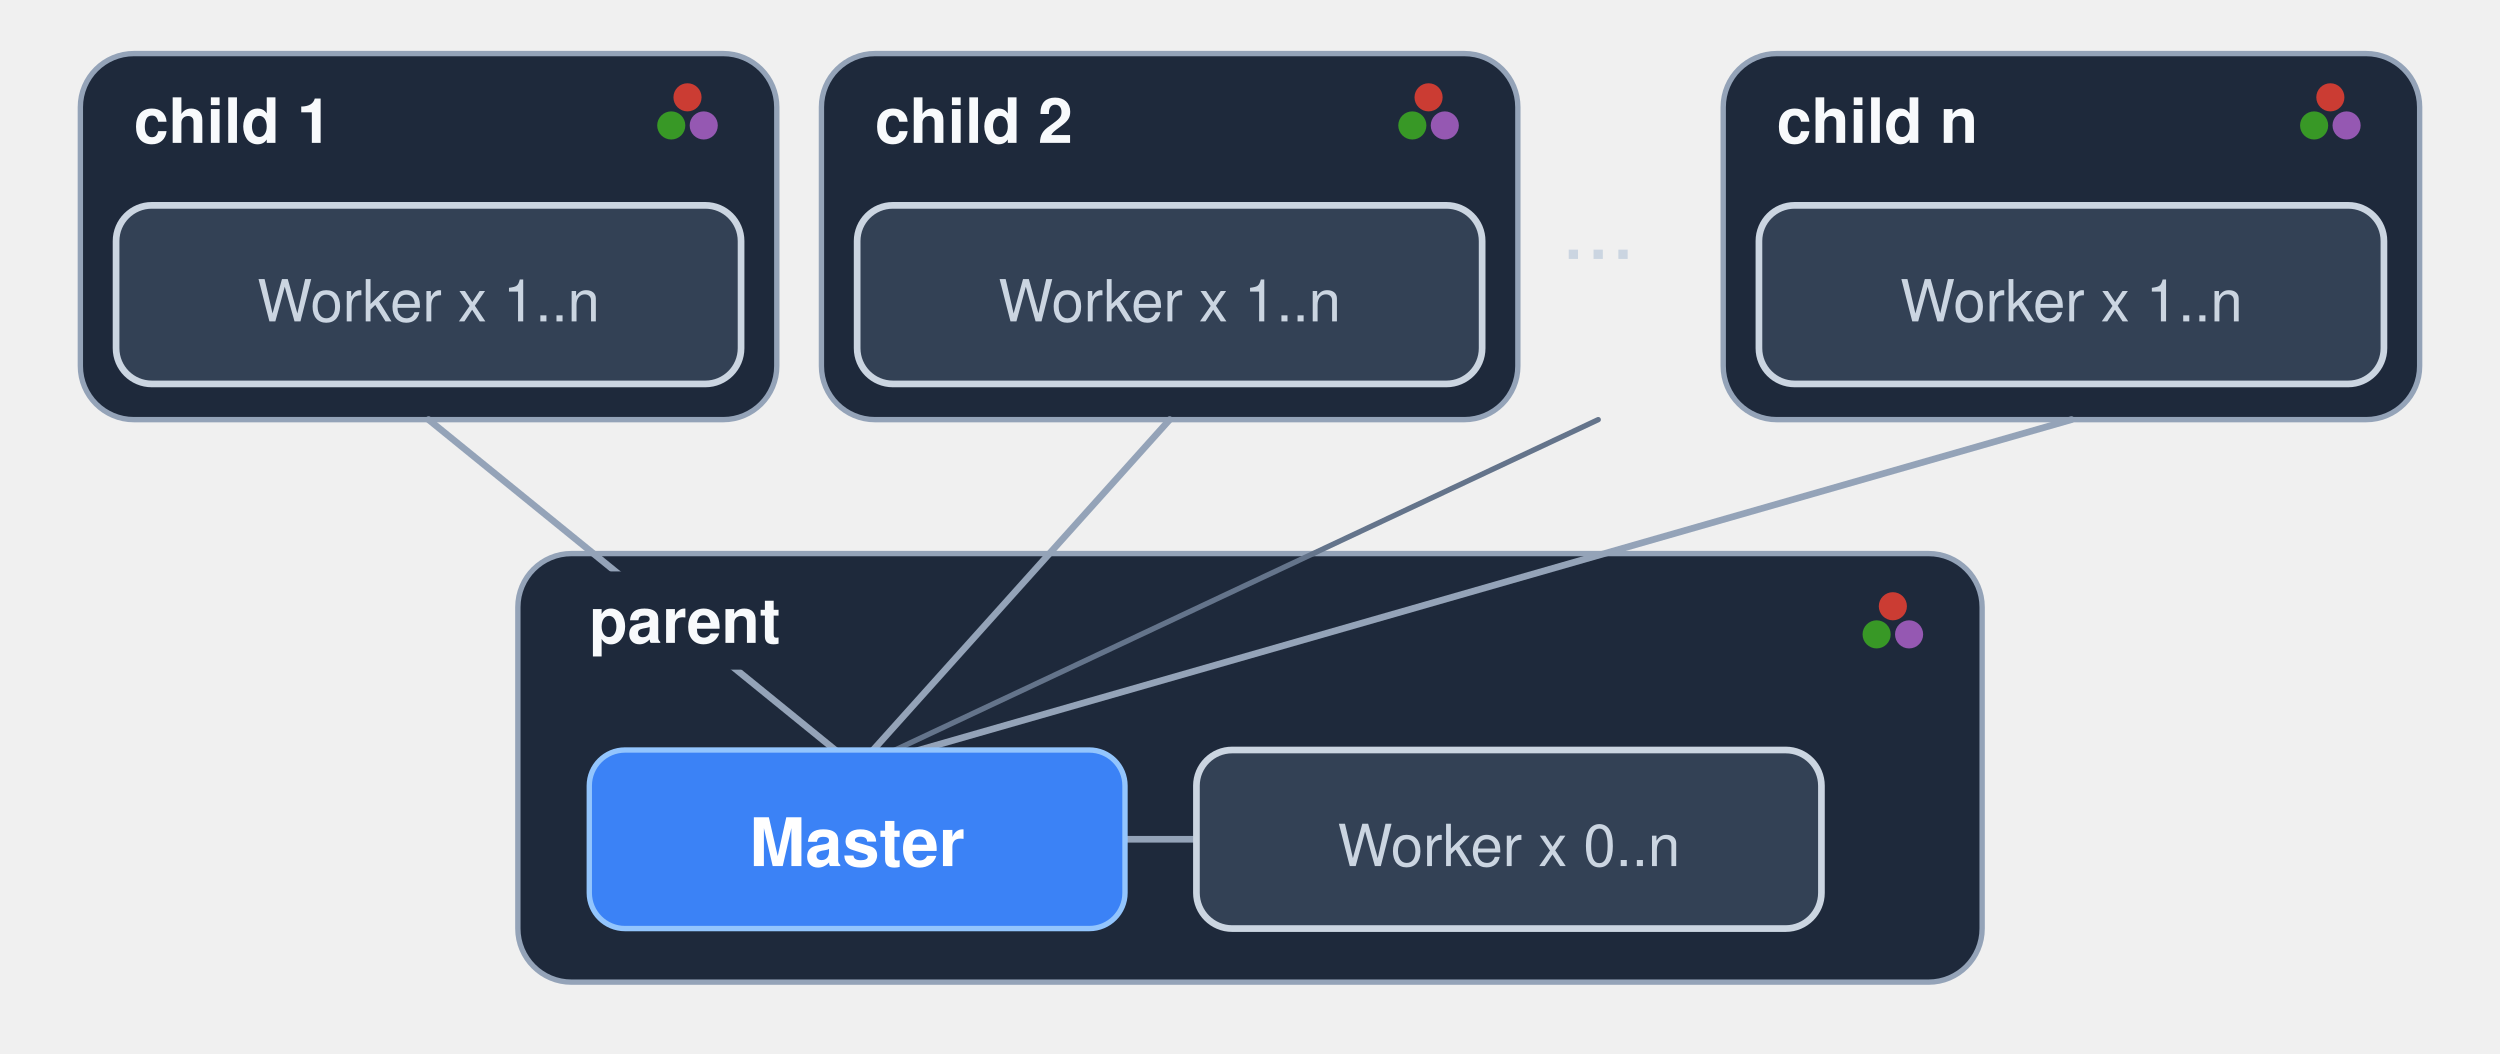
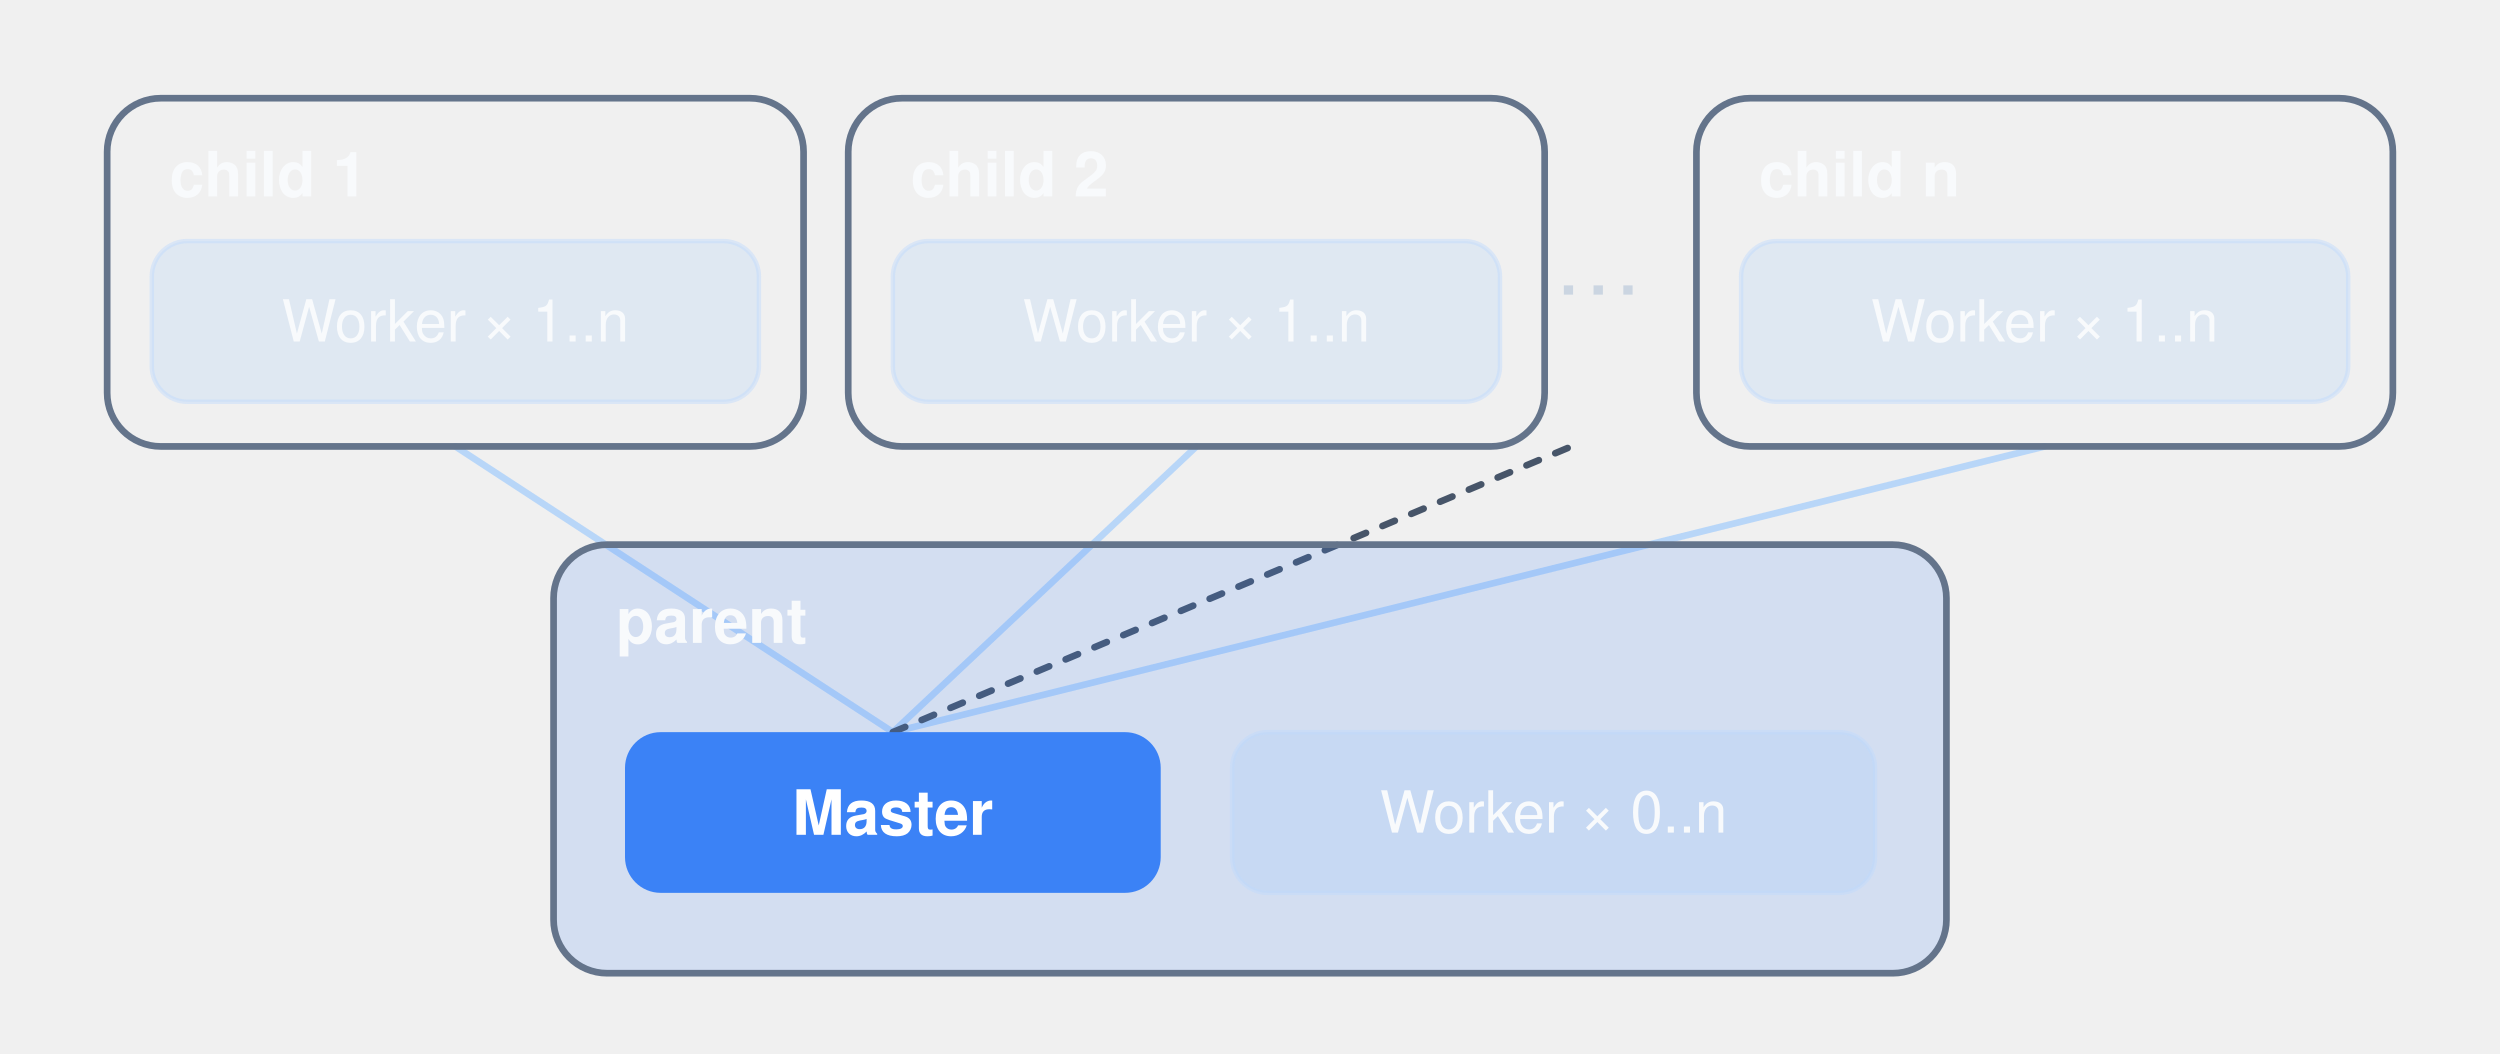
<svg xmlns="http://www.w3.org/2000/svg" viewBox="0 0 560 236" width="560" height="236">
-   <defs>
-     <style>
-       .box { fill: #334155; stroke: #cbd5e1; stroke-width: 1.5; }
-       .link { fill: none; stroke: #94a3b8; stroke-width: 1.5; stroke-linecap: round; }
-       .link-more { fill: none; stroke: #64748b; stroke-width: 1.2; stroke-linecap: round; }
-       .cluster { fill: #1e293b; stroke: #94a3b8; stroke-width: 1.2; }
-       .master { fill: #3b82f6; stroke: #93c5fd; stroke-width: 1.2; }
-       .t { font-family: 'Helvetica Neue', Helvetica, Arial, sans-serif; fill: #f8fafc; }
-       .t-sub { font-family: 'Helvetica Neue', Helvetica, Arial, sans-serif; fill: #cbd5e1; }
-       .t-on { font-family: 'Helvetica Neue', Helvetica, Arial, sans-serif; fill: #ffffff; }
-       .halo { fill: #1e293b; }
-     </style>
-     <g id="dark-juliadot">
-       <circle cx="0" cy="-4.2" r="3.15" fill="#cb3c33" />
-       <circle cx="-3.637" cy="2.1" r="3.15" fill="#389826" />
-       <circle cx="3.637" cy="2.1" r="3.15" fill="#9558b2" />
-     </g>
-     <g id="dark-worker">
-       <rect class="box" width="140" height="40" rx="8" />
-     </g>
-   </defs>
-   <g transform="translate(18,12)">
-     <rect class="cluster" width="156" height="82" rx="12" />
-     <text class="t" x="12" y="20" font-size="14" font-weight="600">child 1</text>
-     <use href="#dark-juliadot" x="136" y="14" />
-     <use href="#dark-worker" x="8" y="34" />
-     <text class="t-sub" x="78" y="60" text-anchor="middle" font-size="13">Worker x 1..n</text>
-   </g>
-   <g transform="translate(184,12)">
-     <rect class="cluster" width="156" height="82" rx="12" />
-     <text class="t" x="12" y="20" font-size="14" font-weight="600">child 2</text>
-     <use href="#dark-juliadot" x="136" y="14" />
-     <use href="#dark-worker" x="8" y="34" />
-     <text class="t-sub" x="78" y="60" text-anchor="middle" font-size="13">Worker x 1..n</text>
-   </g>
-   <text class="t-sub" x="358" y="58" text-anchor="middle" font-size="20">...</text>
-   <g transform="translate(386,12)">
-     <rect class="cluster" width="156" height="82" rx="12" />
-     <text class="t" x="12" y="20" font-size="14" font-weight="600">child n</text>
-     <use href="#dark-juliadot" x="136" y="14" />
-     <use href="#dark-worker" x="8" y="34" />
-     <text class="t-sub" x="78" y="60" text-anchor="middle" font-size="13">Worker x 1..n</text>
-   </g>
-   <g id="dark-parent">
-     <rect class="cluster" x="116" y="124" width="328" height="96" rx="12" />
-     <path class="link" d="M192,172 L96,94" />
-     <path class="link" d="M192,172 L262,94" />
-     <path class="link-more" d="M192,172 L358,94" />
-     <path class="link" d="M192,172 L464,94" />
-     <path class="link" d="M252,188 L268,188" />
-     <rect class="halo" x="122" y="128" width="76" height="22" />
-     <text class="t" x="132" y="144" font-size="14" font-weight="600">parent</text>
-     <use href="#dark-juliadot" x="424" y="140" />
-     <rect class="master" x="132" y="168" width="120" height="40" rx="8" />
-     <text class="t-on" x="192" y="194" text-anchor="middle" font-size="15" font-weight="700">Master</text>
-     <use href="#dark-worker" x="268" y="168" />
-     <text class="t-sub" x="338" y="194" text-anchor="middle" font-size="13">Worker x 0..n</text>
-   </g>
+   <path d="M200 164 L102 100" fill="none" stroke="#93c5fd" stroke-opacity="0.6" stroke-width="1.5" stroke-linecap="round" />
+   <path d="M200 164 L268 100" fill="none" stroke="#93c5fd" stroke-opacity="0.6" stroke-width="1.5" stroke-linecap="round" />
+   <path d="M200 164 L458 100" fill="none" stroke="#93c5fd" stroke-opacity="0.6" stroke-width="1.5" stroke-linecap="round" />
+   <path d="M200 164 L352 100" fill="none" stroke="#475569" stroke-width="1.5" stroke-linecap="round" stroke-dasharray="3 4" />
+   <rect x="24" y="22" width="156" height="78" rx="12" fill="none" stroke="#64748b" stroke-width="1.5" />
+   <text x="38" y="44" font-family="'Helvetica Neue', Helvetica, Arial, sans-serif" font-size="14" font-weight="600" fill="#f8fafc" text-anchor="start">child 1</text>
+   <rect x="34" y="54" width="136" height="36" rx="8" fill="#93c5fd" fill-opacity="0.18" stroke="#bfdbfe" stroke-opacity="0.45" stroke-width="1" />
+   <text x="102.0" y="76.5" font-family="'Helvetica Neue', Helvetica, Arial, sans-serif" font-size="13" font-weight="400" fill="#f8fafc" text-anchor="middle">Worker × 1..n</text>
+   <rect x="190" y="22" width="156" height="78" rx="12" fill="none" stroke="#64748b" stroke-width="1.5" />
+   <text x="204" y="44" font-family="'Helvetica Neue', Helvetica, Arial, sans-serif" font-size="14" font-weight="600" fill="#f8fafc" text-anchor="start">child 2</text>
+   <rect x="200" y="54" width="136" height="36" rx="8" fill="#93c5fd" fill-opacity="0.18" stroke="#bfdbfe" stroke-opacity="0.45" stroke-width="1" />
+   <text x="268.0" y="76.5" font-family="'Helvetica Neue', Helvetica, Arial, sans-serif" font-size="13" font-weight="400" fill="#f8fafc" text-anchor="middle">Worker × 1..n</text>
+   <rect x="380" y="22" width="156" height="78" rx="12" fill="none" stroke="#64748b" stroke-width="1.5" />
+   <text x="394" y="44" font-family="'Helvetica Neue', Helvetica, Arial, sans-serif" font-size="14" font-weight="600" fill="#f8fafc" text-anchor="start">child n</text>
+   <rect x="390" y="54" width="136" height="36" rx="8" fill="#93c5fd" fill-opacity="0.18" stroke="#bfdbfe" stroke-opacity="0.45" stroke-width="1" />
+   <text x="458.0" y="76.5" font-family="'Helvetica Neue', Helvetica, Arial, sans-serif" font-size="13" font-weight="400" fill="#f8fafc" text-anchor="middle">Worker × 1..n</text>
+   <text x="358" y="66" font-family="'Helvetica Neue', Helvetica, Arial, sans-serif" font-size="20" font-weight="400" fill="#cbd5e1" text-anchor="middle">…</text>
+   <rect x="124" y="122" width="312" height="96" rx="12" fill="#3b82f6" fill-opacity="0.16" stroke="#64748b" stroke-width="1.5" />
+   <text x="138" y="144" font-family="'Helvetica Neue', Helvetica, Arial, sans-serif" font-size="14" font-weight="600" fill="#f8fafc" text-anchor="start">parent</text>
+   <rect x="140" y="164" width="120" height="36" rx="8" fill="#3b82f6" />
+   <text x="200" y="187" font-family="'Helvetica Neue', Helvetica, Arial, sans-serif" font-size="14" font-weight="600" fill="#ffffff" text-anchor="middle">Master</text>
+   <rect x="276" y="164" width="144" height="36" rx="8" fill="#93c5fd" fill-opacity="0.18" stroke="#bfdbfe" stroke-opacity="0.45" stroke-width="1" />
+   <text x="348.0" y="186.5" font-family="'Helvetica Neue', Helvetica, Arial, sans-serif" font-size="13" font-weight="400" fill="#f8fafc" text-anchor="middle">Worker × 0..n</text>
</svg>
